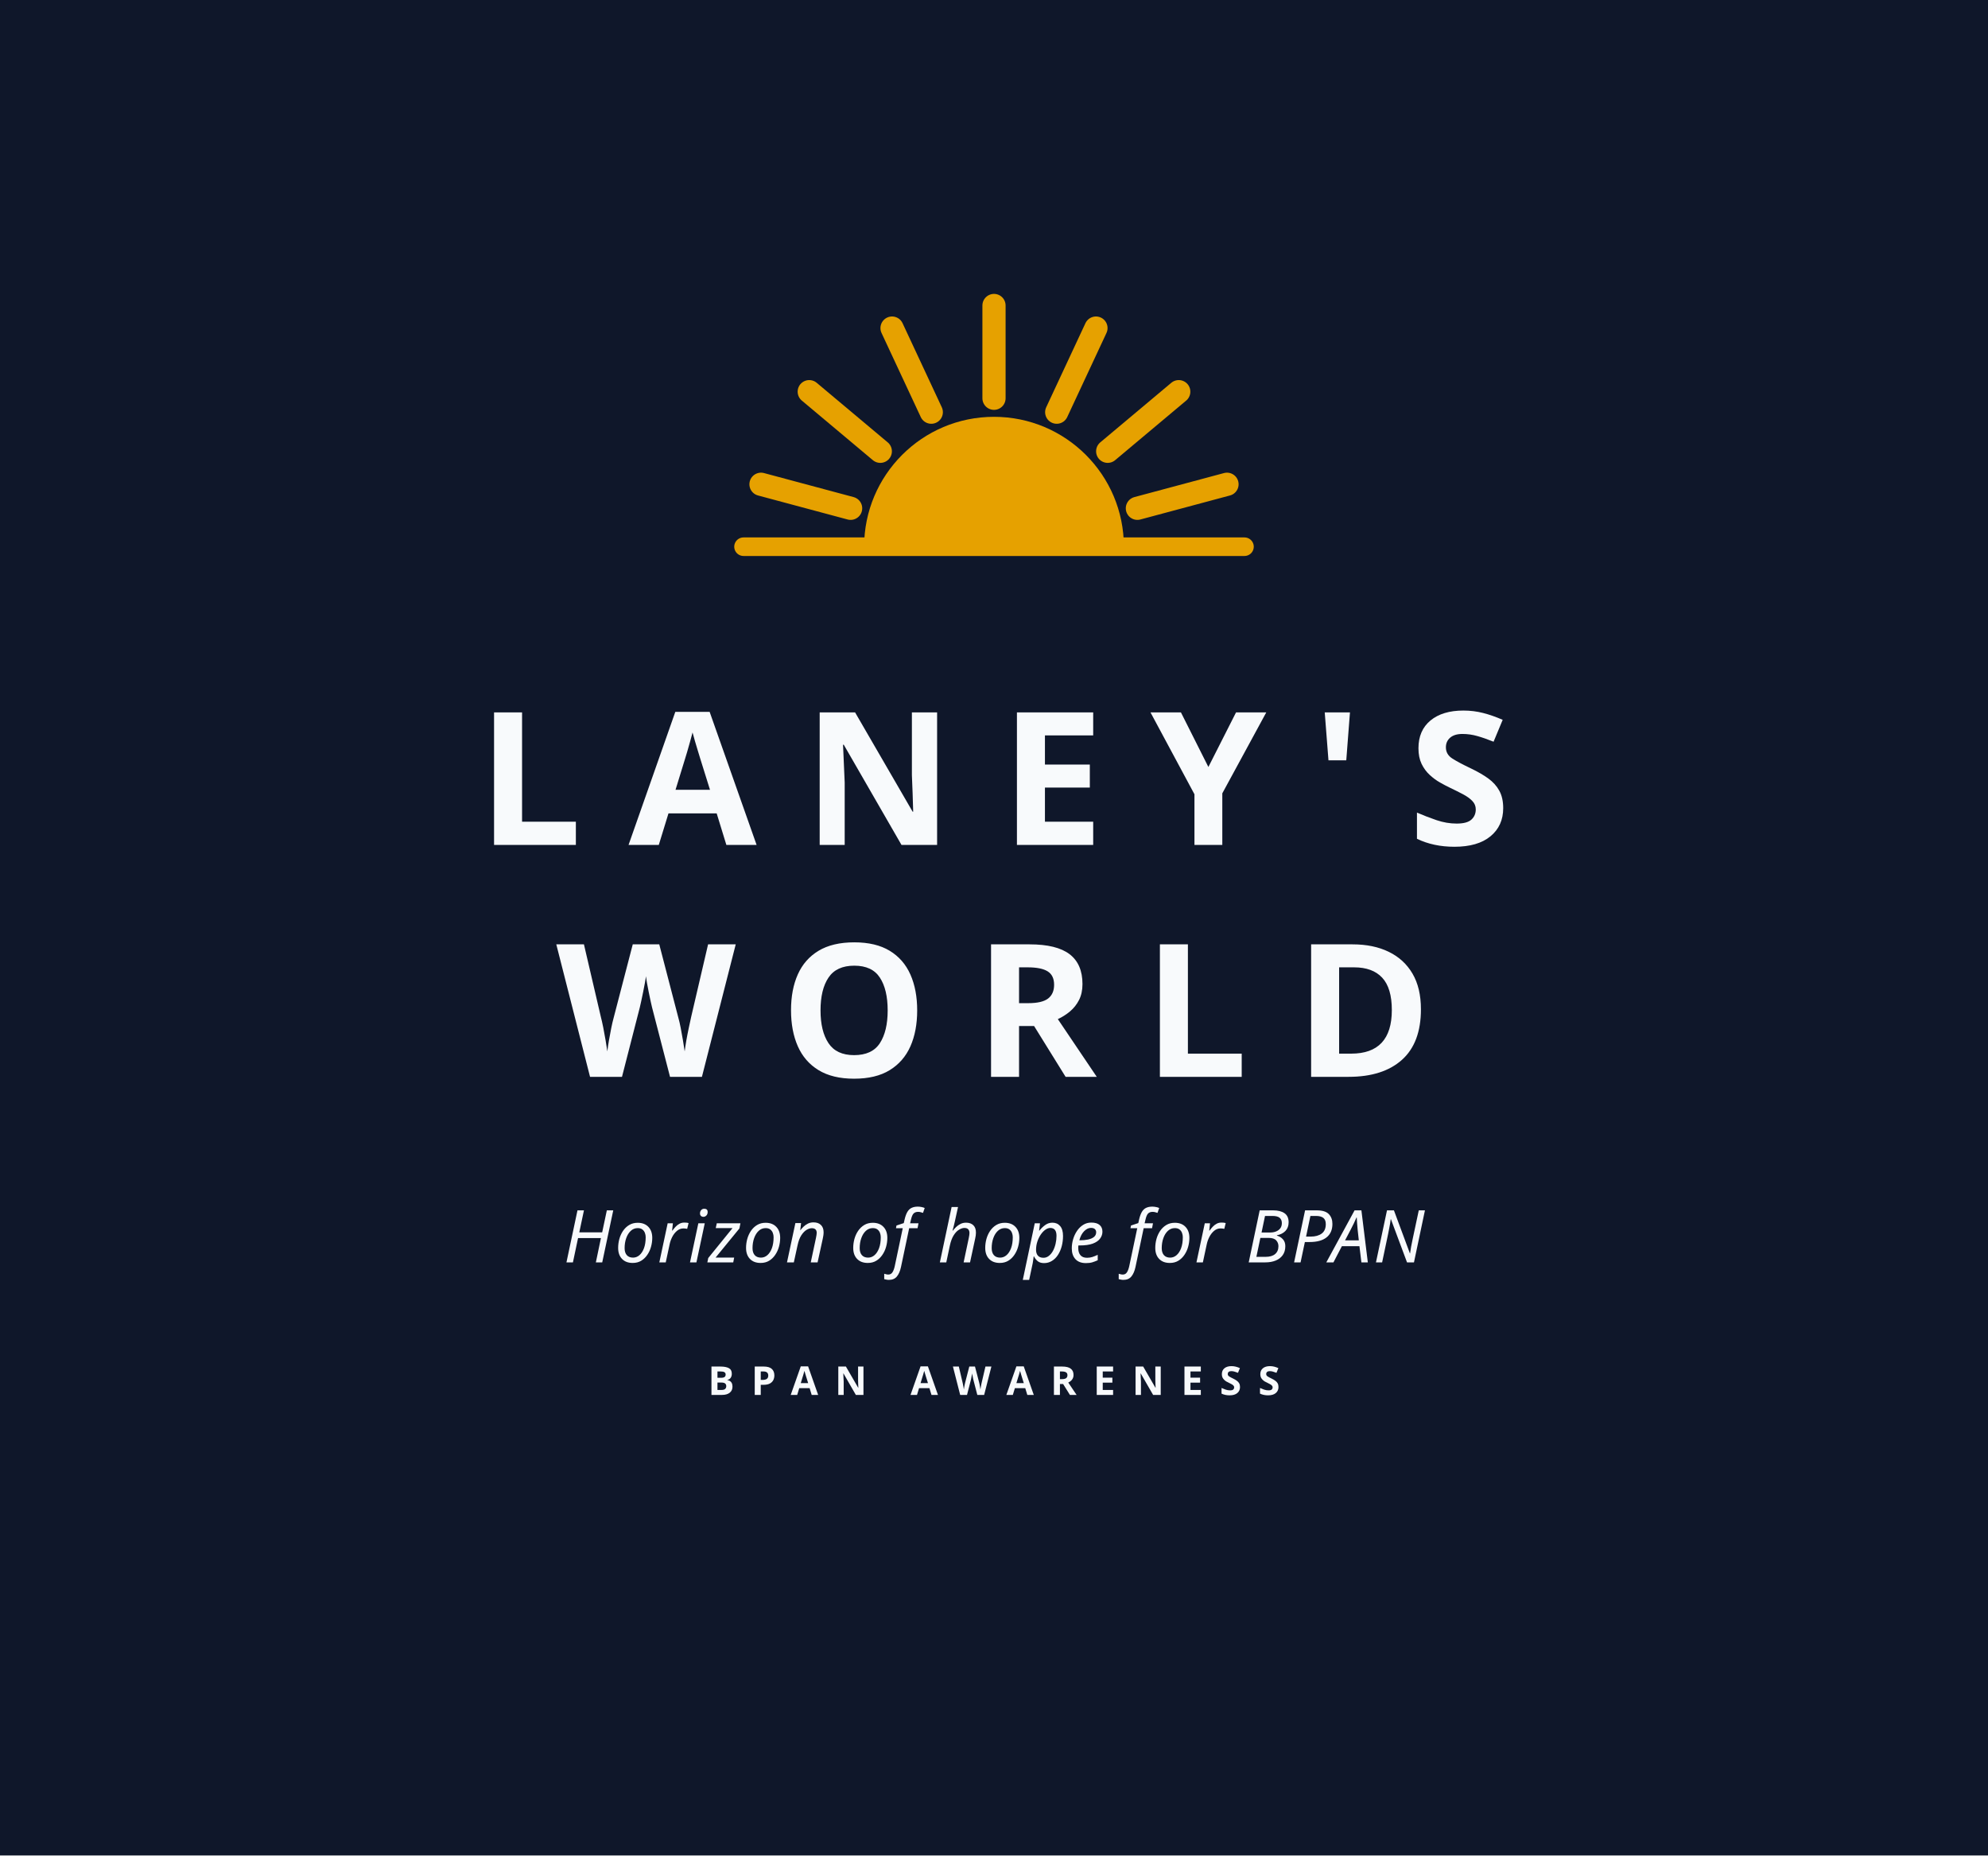
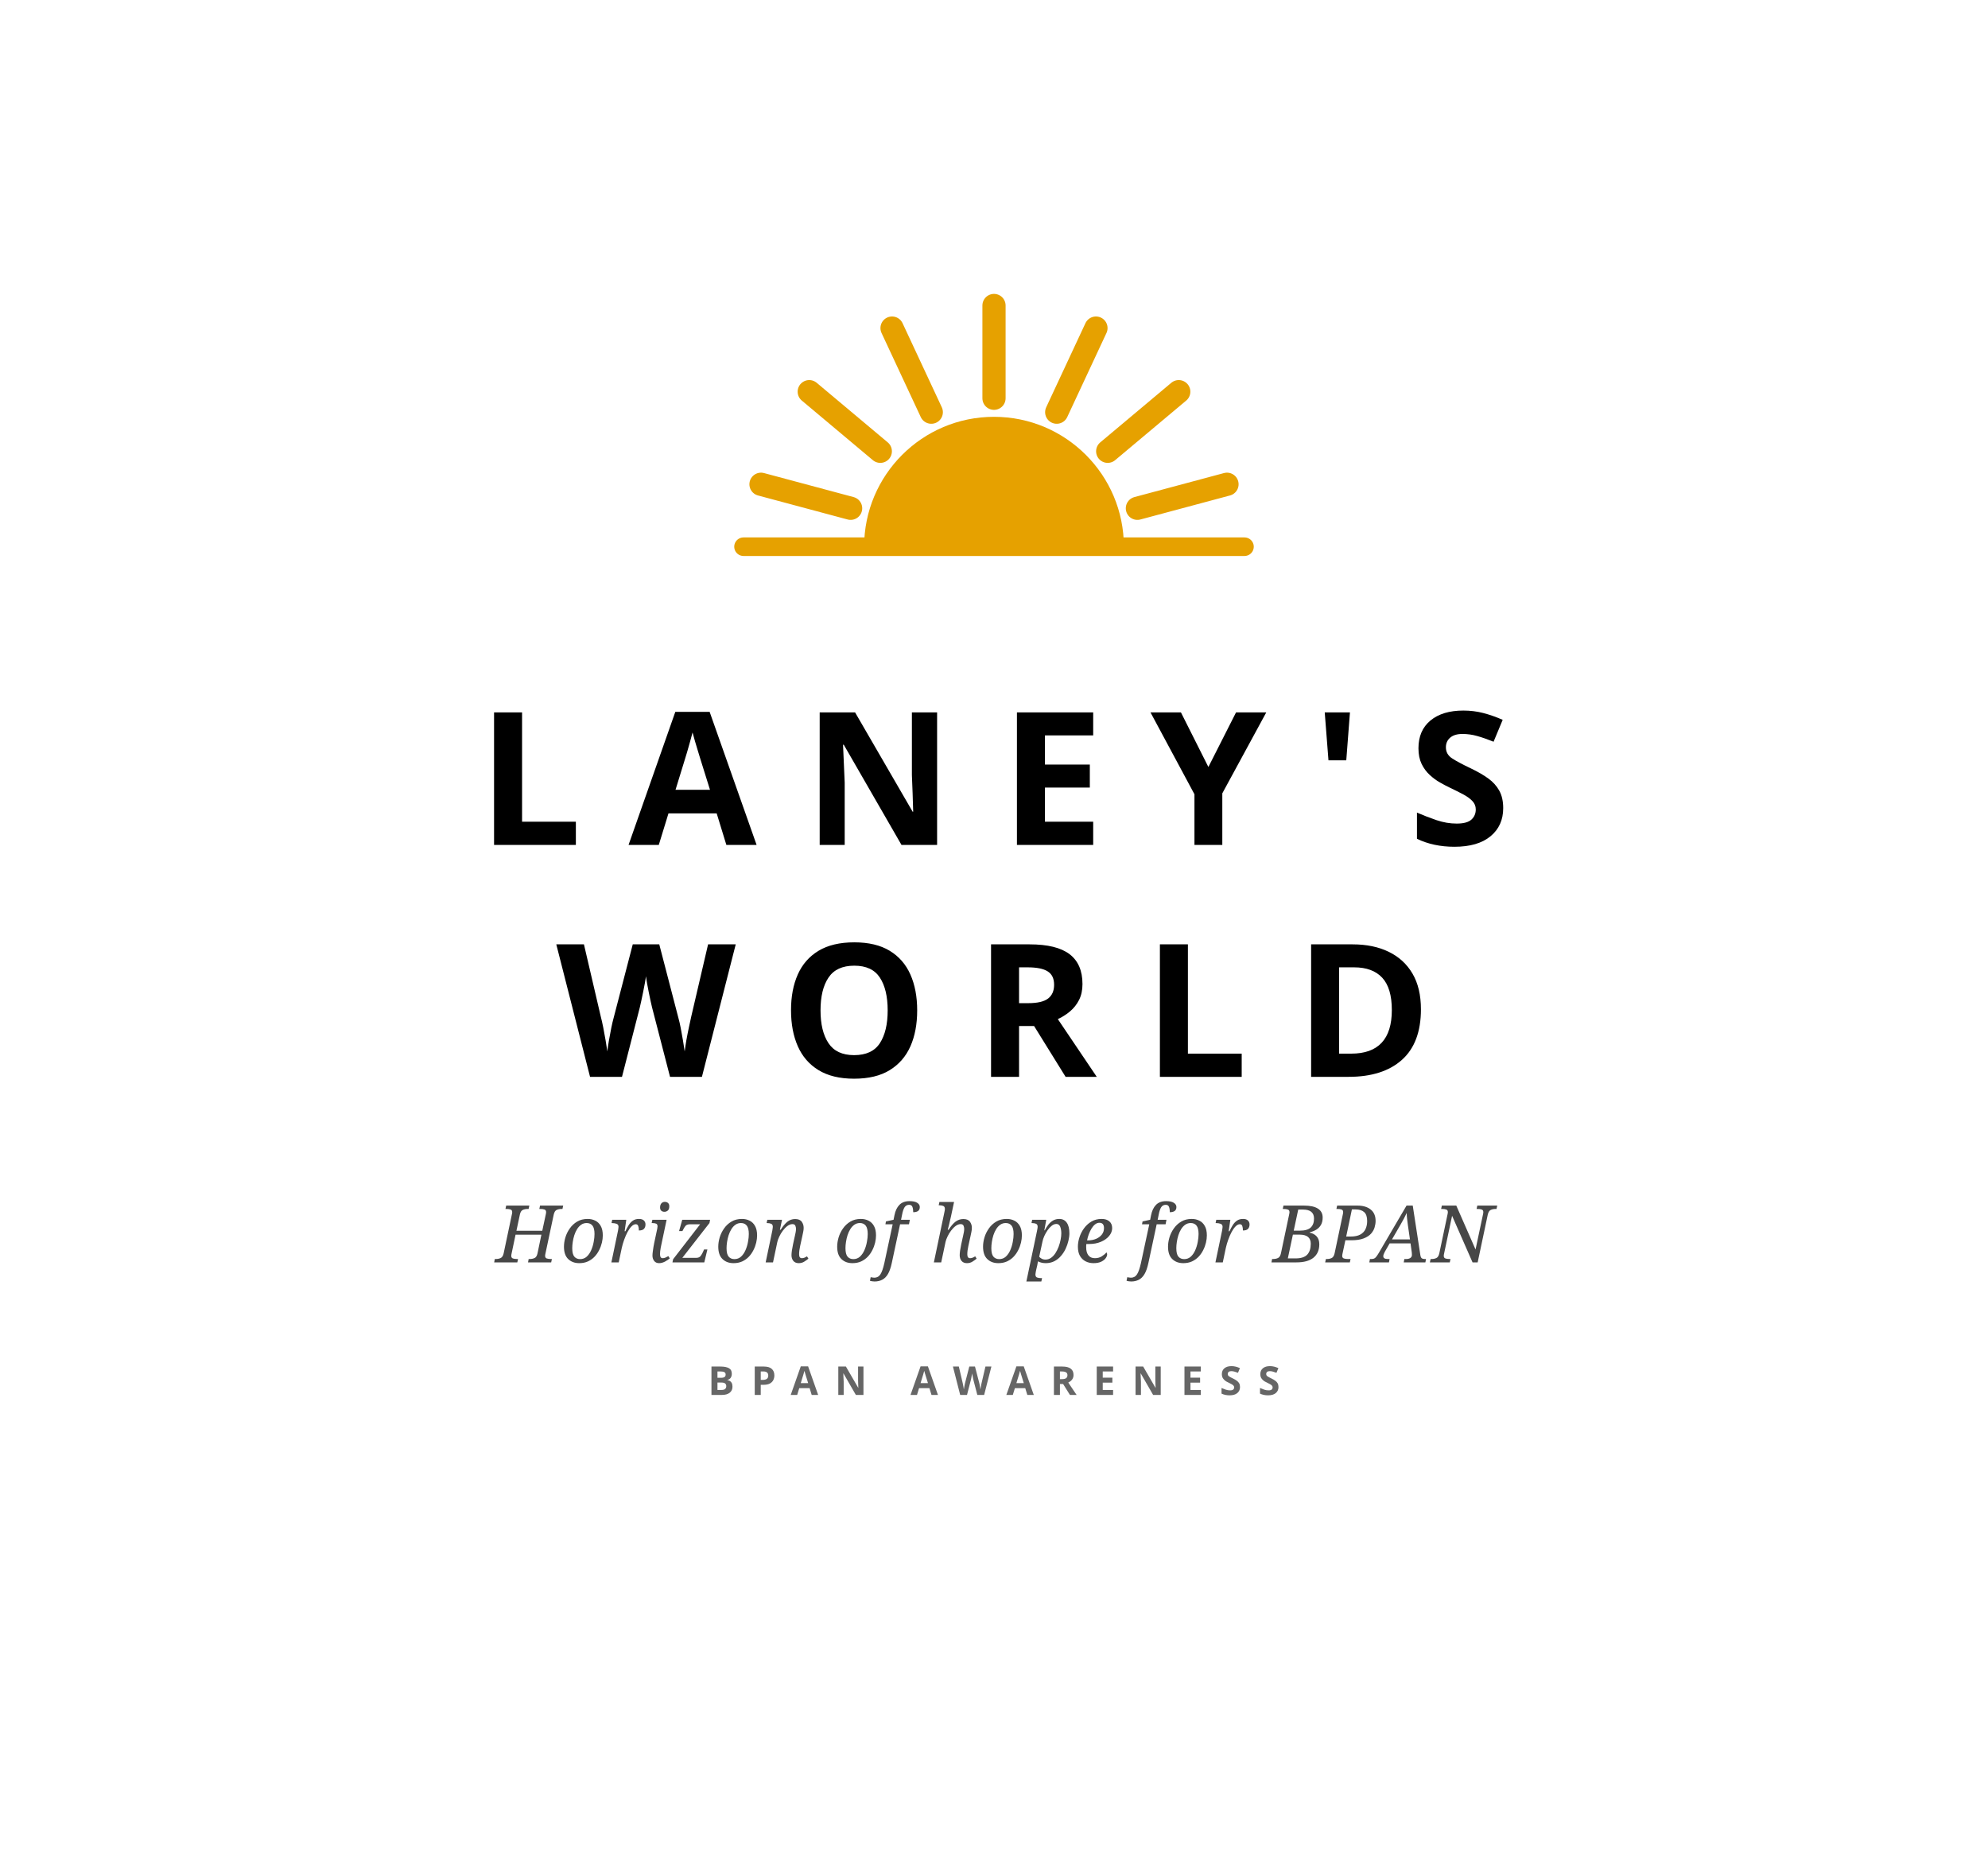
<svg xmlns="http://www.w3.org/2000/svg" viewBox="0 0 600 560" width="600" height="560">
-   <rect width="600" height="560" fill="#0F172A" />
  <g transform="translate(216.00, 60) scale(1.4)">
    <g>
      <line x1="6" y1="75" x2="114" y2="75" stroke="#E6A100" stroke-width="4" stroke-linecap="round" />
      <path d="M 32 75 A 28 28 0 0 1 88 75 Z" fill="#E6A100" />
      <line x1="29.09" y1="66.72" x2="9.77" y2="61.54" stroke="#E6A100" stroke-width="5" stroke-linecap="round" />
      <line x1="35.49" y1="54.43" x2="20.17" y2="41.58" stroke="#E6A100" stroke-width="5" stroke-linecap="round" />
      <line x1="46.48" y1="46.00" x2="38.02" y2="27.87" stroke="#E6A100" stroke-width="5" stroke-linecap="round" />
      <line x1="60.00" y1="43.00" x2="60.00" y2="23.00" stroke="#E6A100" stroke-width="5" stroke-linecap="round" />
      <line x1="73.52" y1="46.00" x2="81.98" y2="27.87" stroke="#E6A100" stroke-width="5" stroke-linecap="round" />
      <line x1="84.51" y1="54.43" x2="99.83" y2="41.58" stroke="#E6A100" stroke-width="5" stroke-linecap="round" />
      <line x1="90.91" y1="66.72" x2="110.23" y2="61.54" stroke="#E6A100" stroke-width="5" stroke-linecap="round" />
    </g>
  </g>
-   <text x="300.0" y="255.0" text-anchor="middle" font-family="Montserrat" font-weight="600" font-size="56" fill="#F8FAFC" letter-spacing="14">LANEY'S</text>
-   <text x="300.0" y="325.0" text-anchor="middle" font-family="Montserrat" font-weight="600" font-size="56" fill="#F8FAFC" letter-spacing="14">WORLD</text>
-   <text x="300.0" y="381.0" text-anchor="middle" font-family="Lora" font-weight="400" font-style="italic" font-size="22" fill="#F8FAFC" letter-spacing="0.5">Horizon of hope for BPAN</text>
-   <text x="300.0" y="421.0" text-anchor="middle" font-family="Montserrat" font-weight="600" font-size="12" fill="#F8FAFC" letter-spacing="5">BPAN AWARENESS</text>
+   <text x="300.0" y="255.0" text-anchor="middle" font-family="Montserrat, system-ui, sans-serif" font-weight="600" font-size="56" fill="currentColor" letter-spacing="14">LANEY'S</text>
+   <text x="300.0" y="325.0" text-anchor="middle" font-family="Montserrat, system-ui, sans-serif" font-weight="600" font-size="56" fill="currentColor" letter-spacing="14">WORLD</text>
+   <text x="300.0" y="381.0" text-anchor="middle" font-family="Lora, Georgia, serif" font-weight="400" font-style="italic" font-size="24" fill="currentColor" fill-opacity="0.72" letter-spacing="0.5">Horizon of hope for BPAN</text>
+   <text x="300.0" y="421.0" text-anchor="middle" font-family="Montserrat, system-ui, sans-serif" font-weight="600" font-size="12" fill="currentColor" fill-opacity="0.6" letter-spacing="5">BPAN AWARENESS</text>
</svg>
